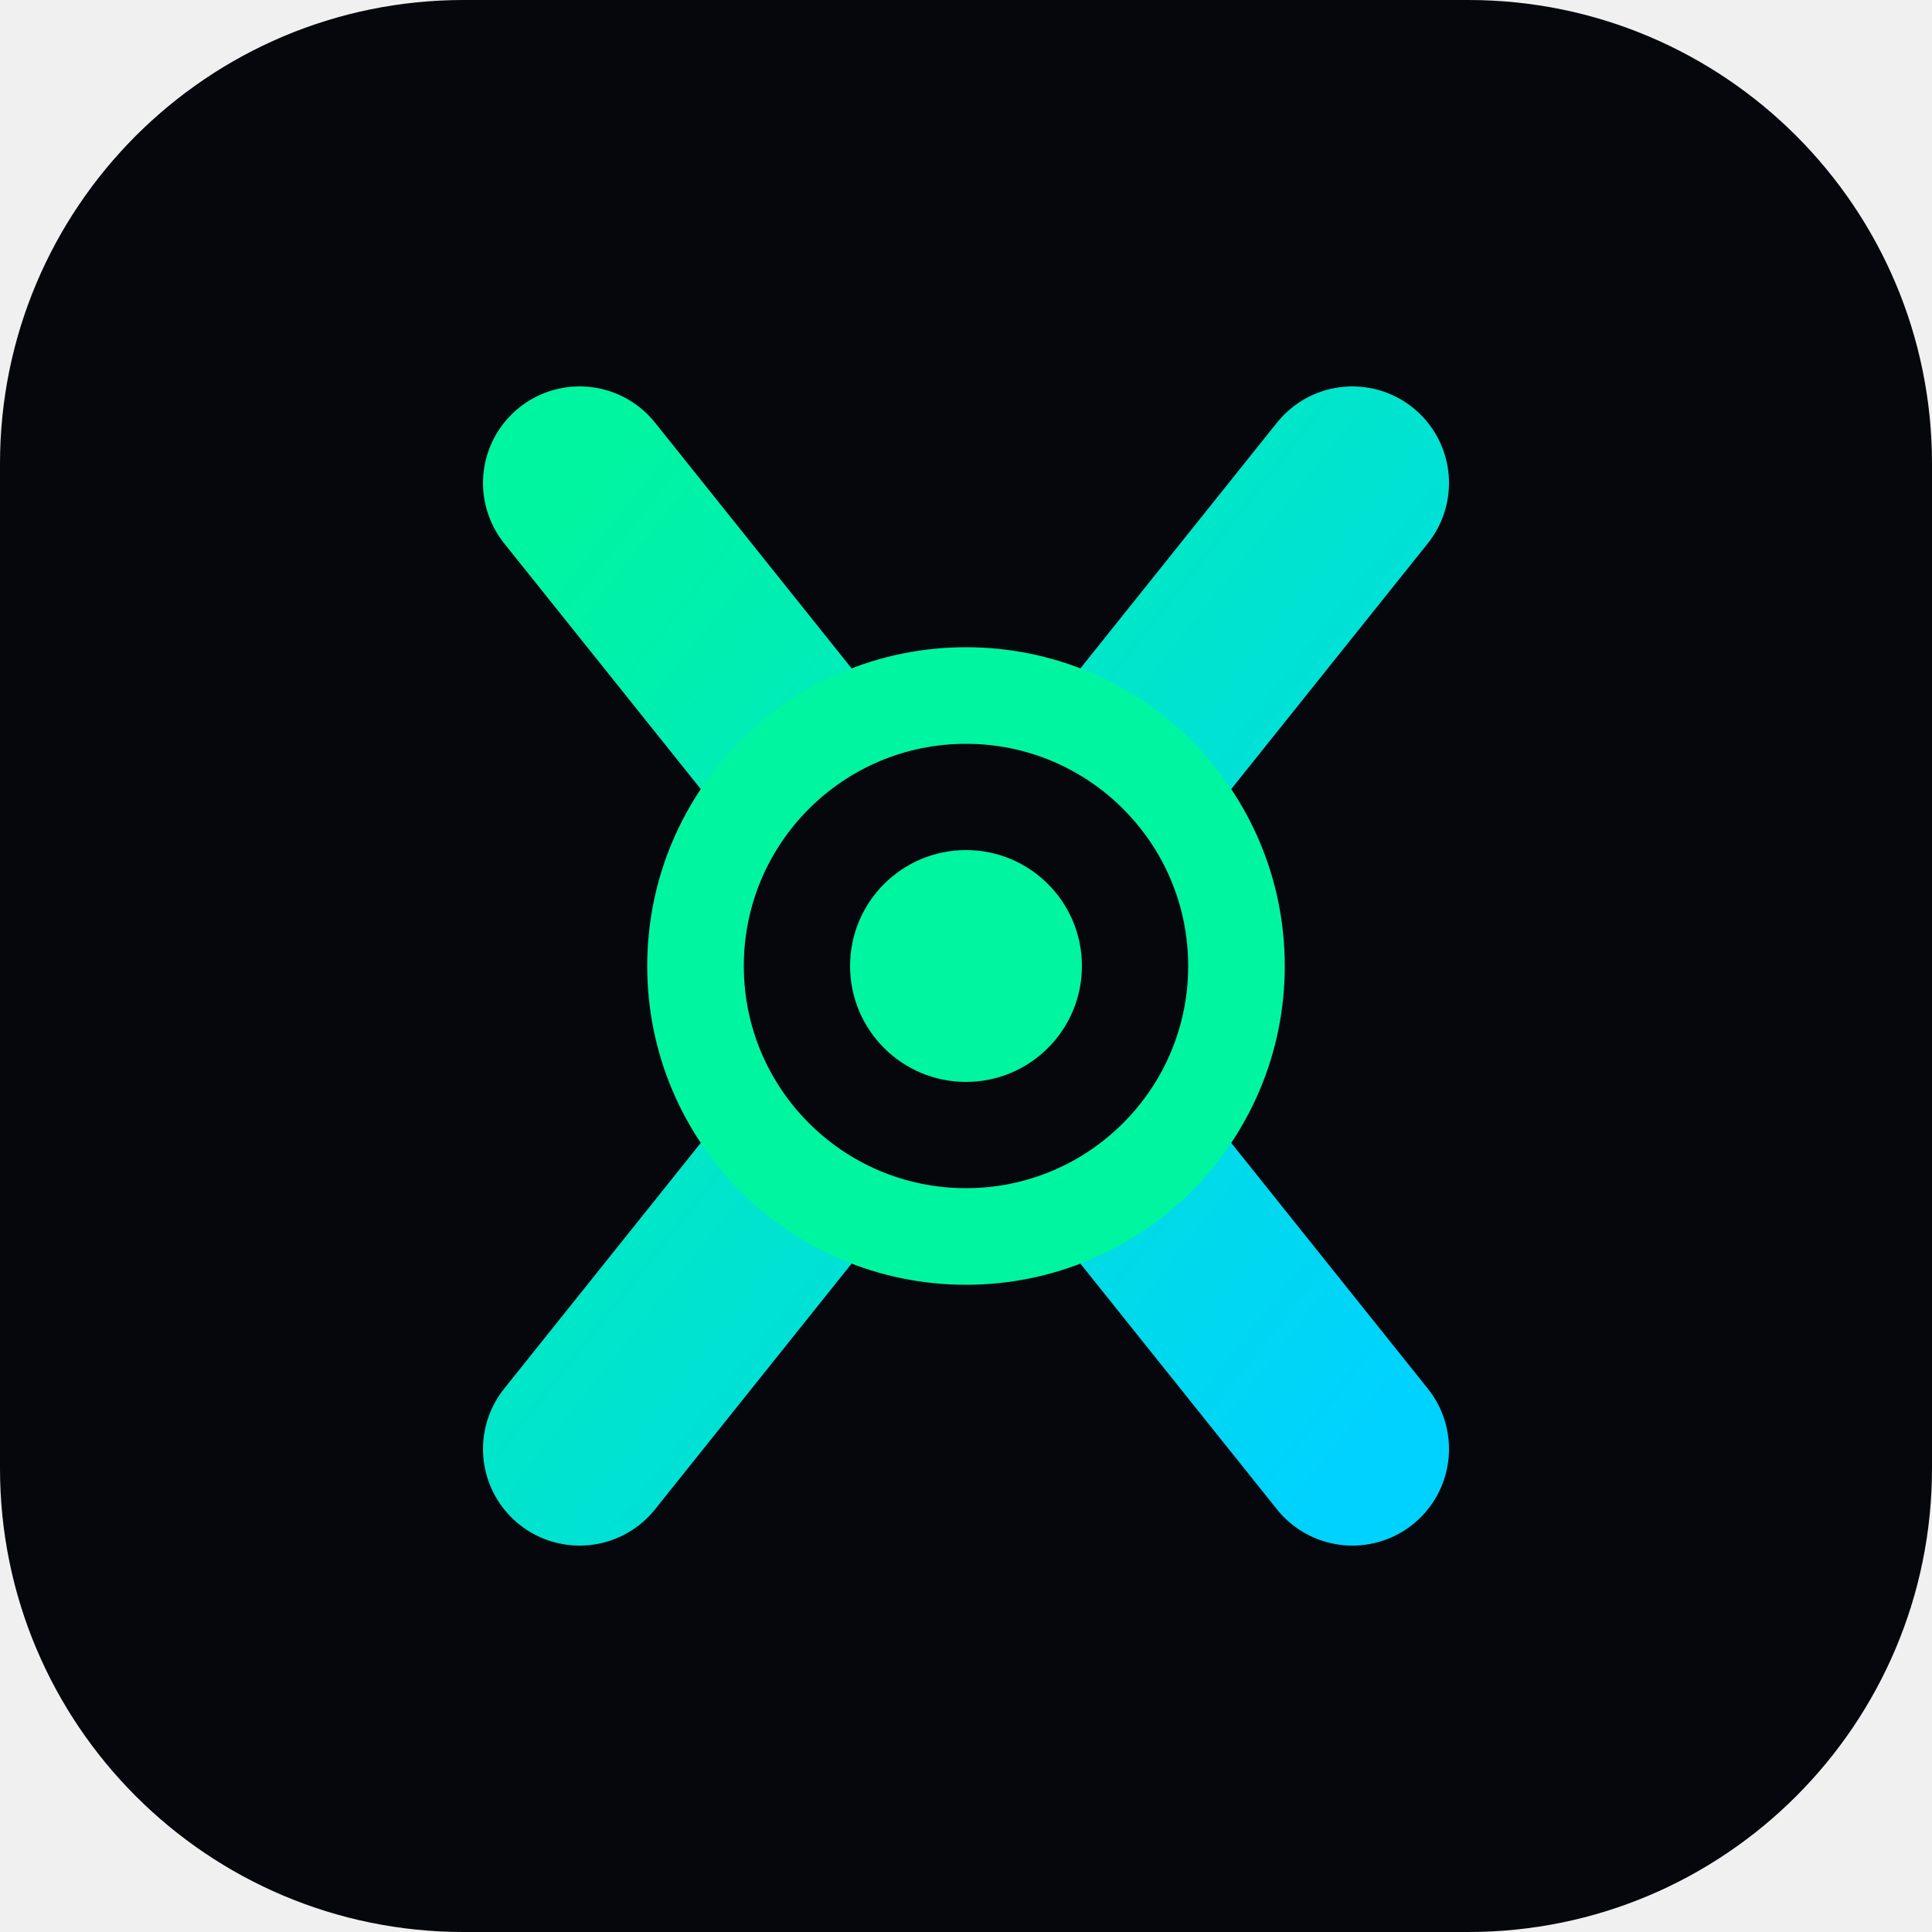
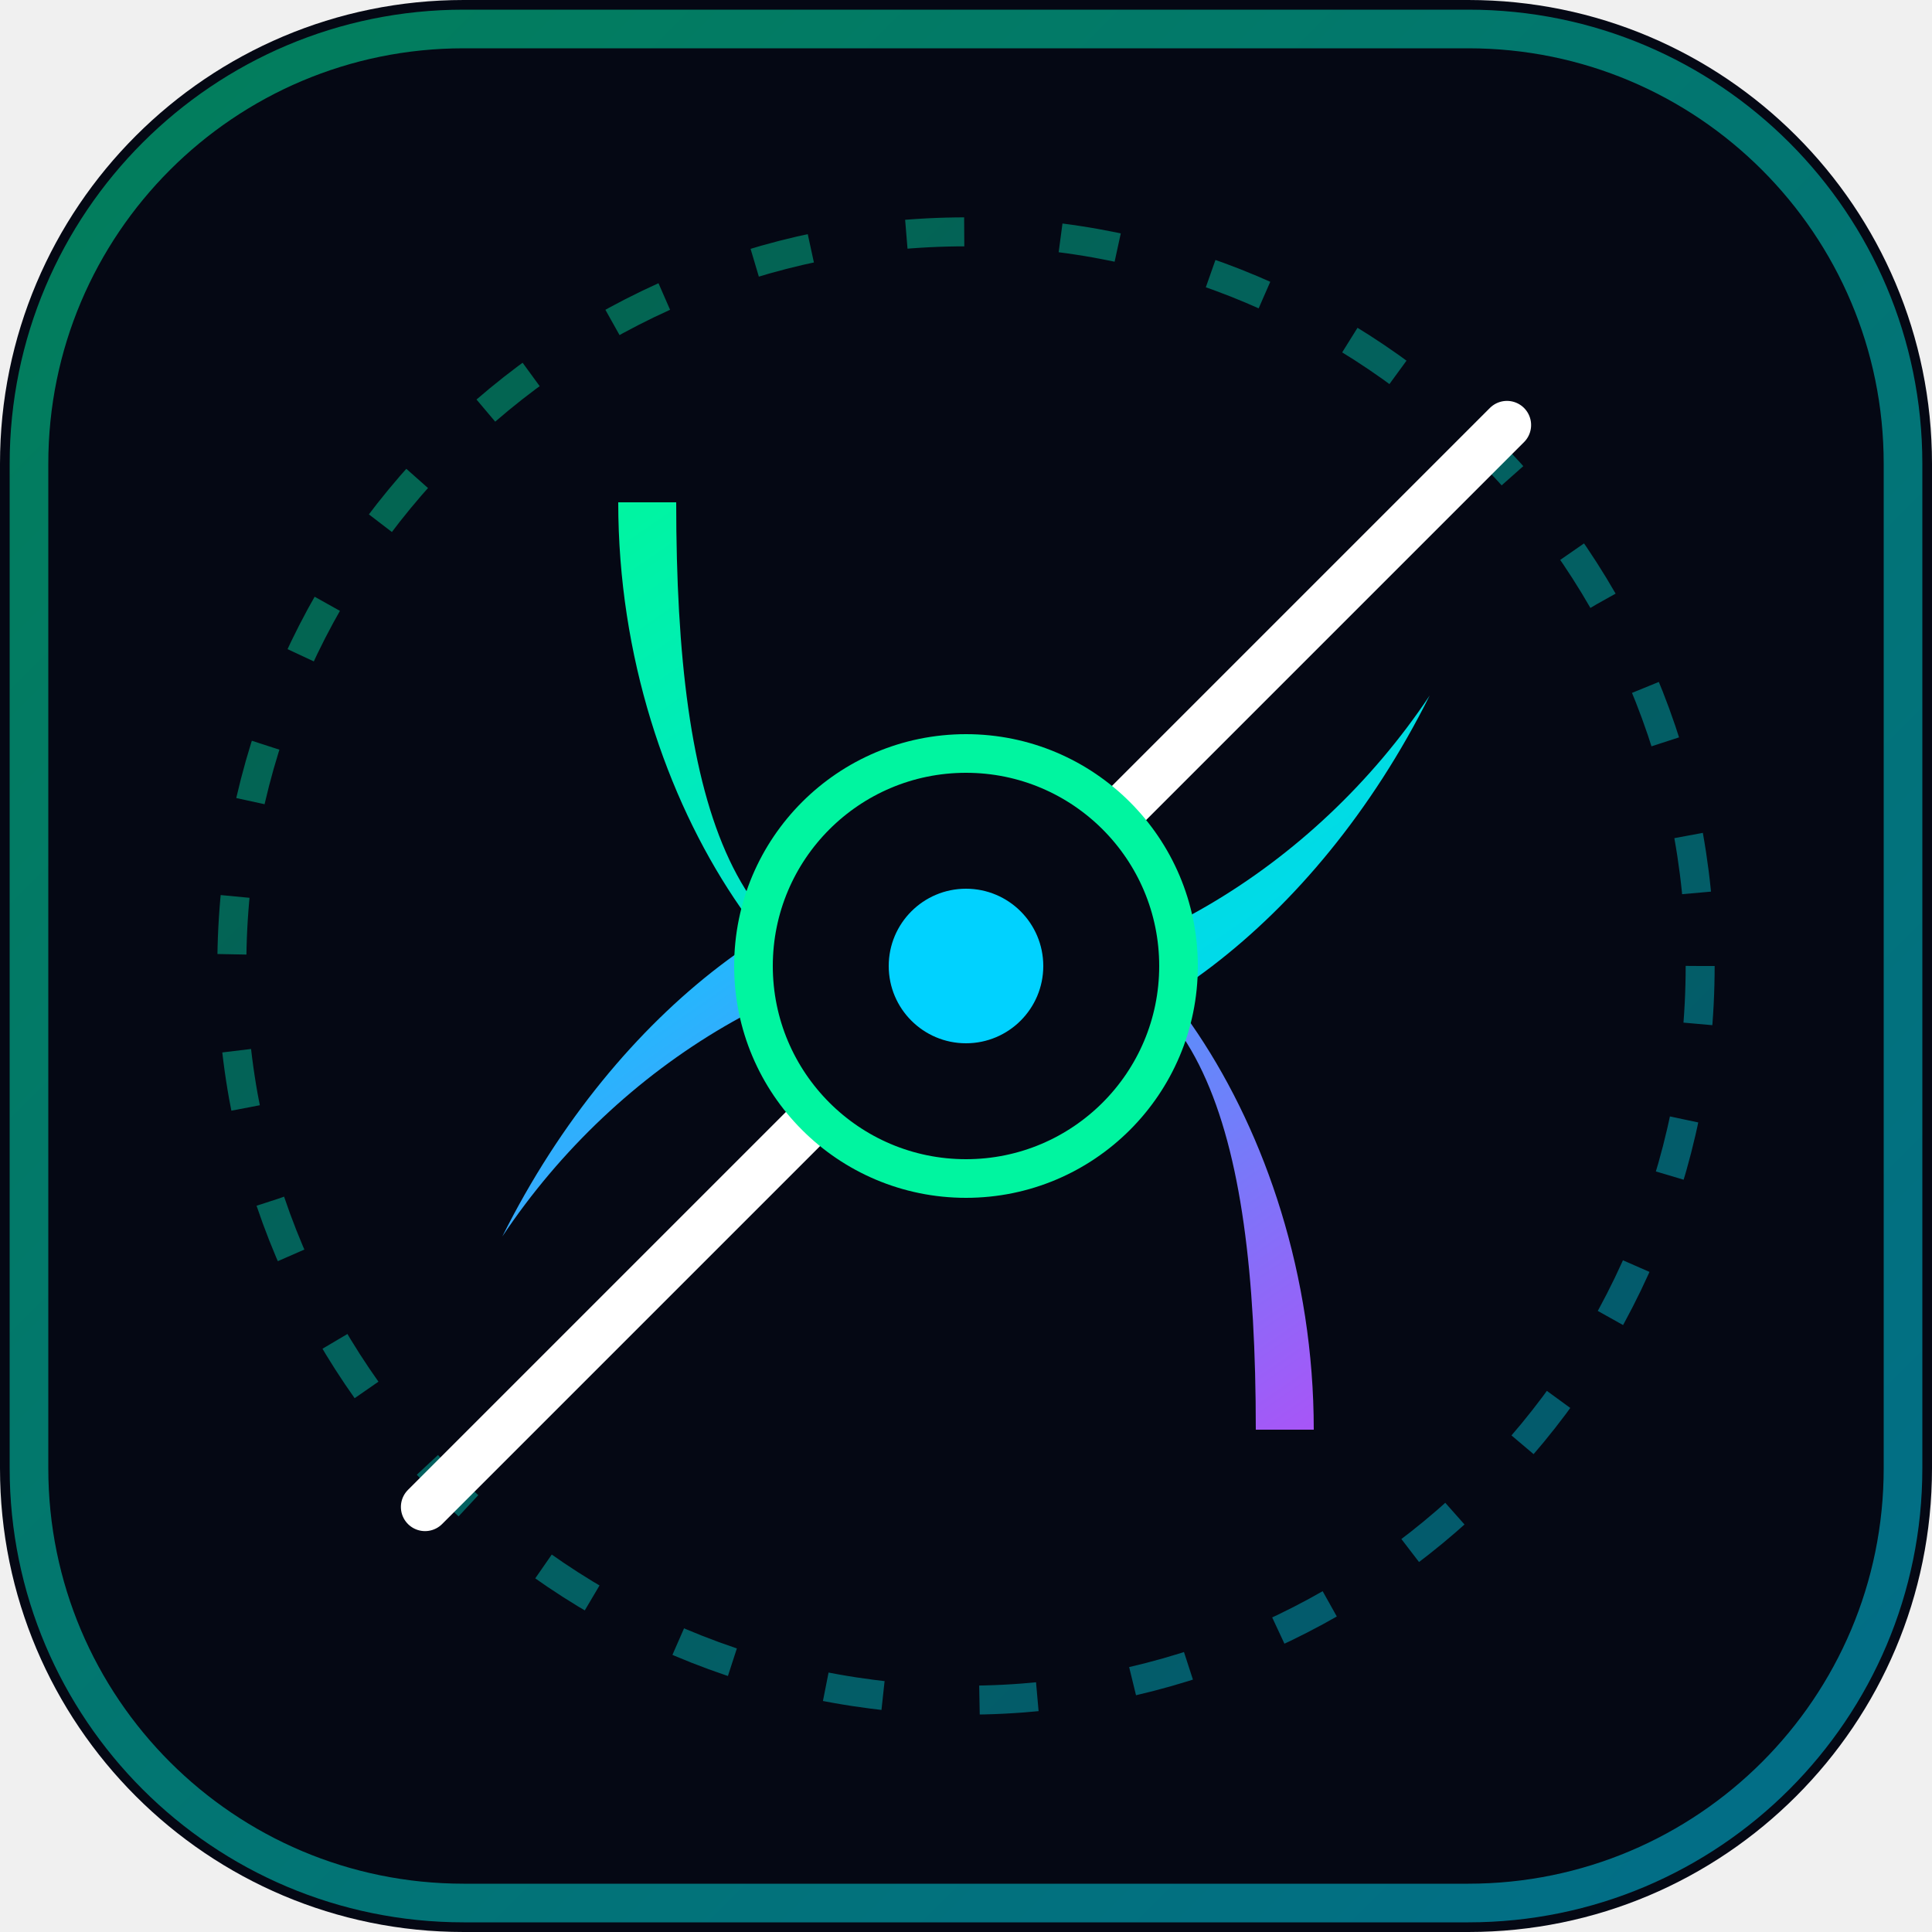
<svg xmlns="http://www.w3.org/2000/svg" viewBox="0 0 100 100">
  <defs>
-     <linearGradient id="g" x1="0%" y1="0%" x2="100%" y2="100%">
+     <linearGradient id="favEmerald" x1="0%" y1="0%" x2="100%" y2="100%">
      <stop offset="0%" stop-color="#00f5a0" />
      <stop offset="100%" stop-color="#00d2ff" />
    </linearGradient>
+     <linearGradient id="favViolet" x1="0%" y1="0%" x2="100%" y2="100%">
+       <stop offset="0%" stop-color="#00d2ff" />
+       <stop offset="100%" stop-color="#a855f7" />
+     </linearGradient>
  </defs>
-   <rect width="100" height="100" rx="24" fill="#05070c" />
-   <path d="M30 25 L70 75 M70 25 L30 75" stroke="url(#g)" stroke-width="10" stroke-linecap="round" />
-   <circle cx="50" cy="50" r="14" fill="#05070c" stroke="#00f5a0" stroke-width="5" />
-   <circle cx="50" cy="50" r="6" fill="#00f5a0" />
+   <rect width="100" height="100" rx="24" fill="#050814" />
+   <rect x="1.5" y="1.5" width="97" height="97" rx="22.5" stroke="url(#favEmerald)" stroke-width="2" stroke-opacity="0.5" fill="none" />
+   <circle cx="50" cy="50" r="38" fill="none" stroke="url(#favEmerald)" stroke-width="1.5" stroke-dasharray="3 5" opacity="0.4" />
+   <path d="M 32 26 C 32 42 42 55 50 55 C 58 55 68 48 74 36 C 68 45 58 51 48 51 C 38 51 35 42 35 26 Z" fill="url(#favEmerald)" />
+   <path d="M 68 74 C 68 58 58 45 50 45 C 42 45 32 52 26 64 C 32 55 42 49 52 49 C 62 49 65 58 65 74 Z" fill="url(#favViolet)" />
+   <line x1="22" y1="78" x2="78" y2="22" stroke="#ffffff" stroke-width="2.5" stroke-linecap="round" />
+   <circle cx="50" cy="50" r="11" fill="#050814" stroke="#00f5a0" stroke-width="2" />
+   <circle cx="50" cy="50" r="4" fill="#00d2ff" />
</svg>
